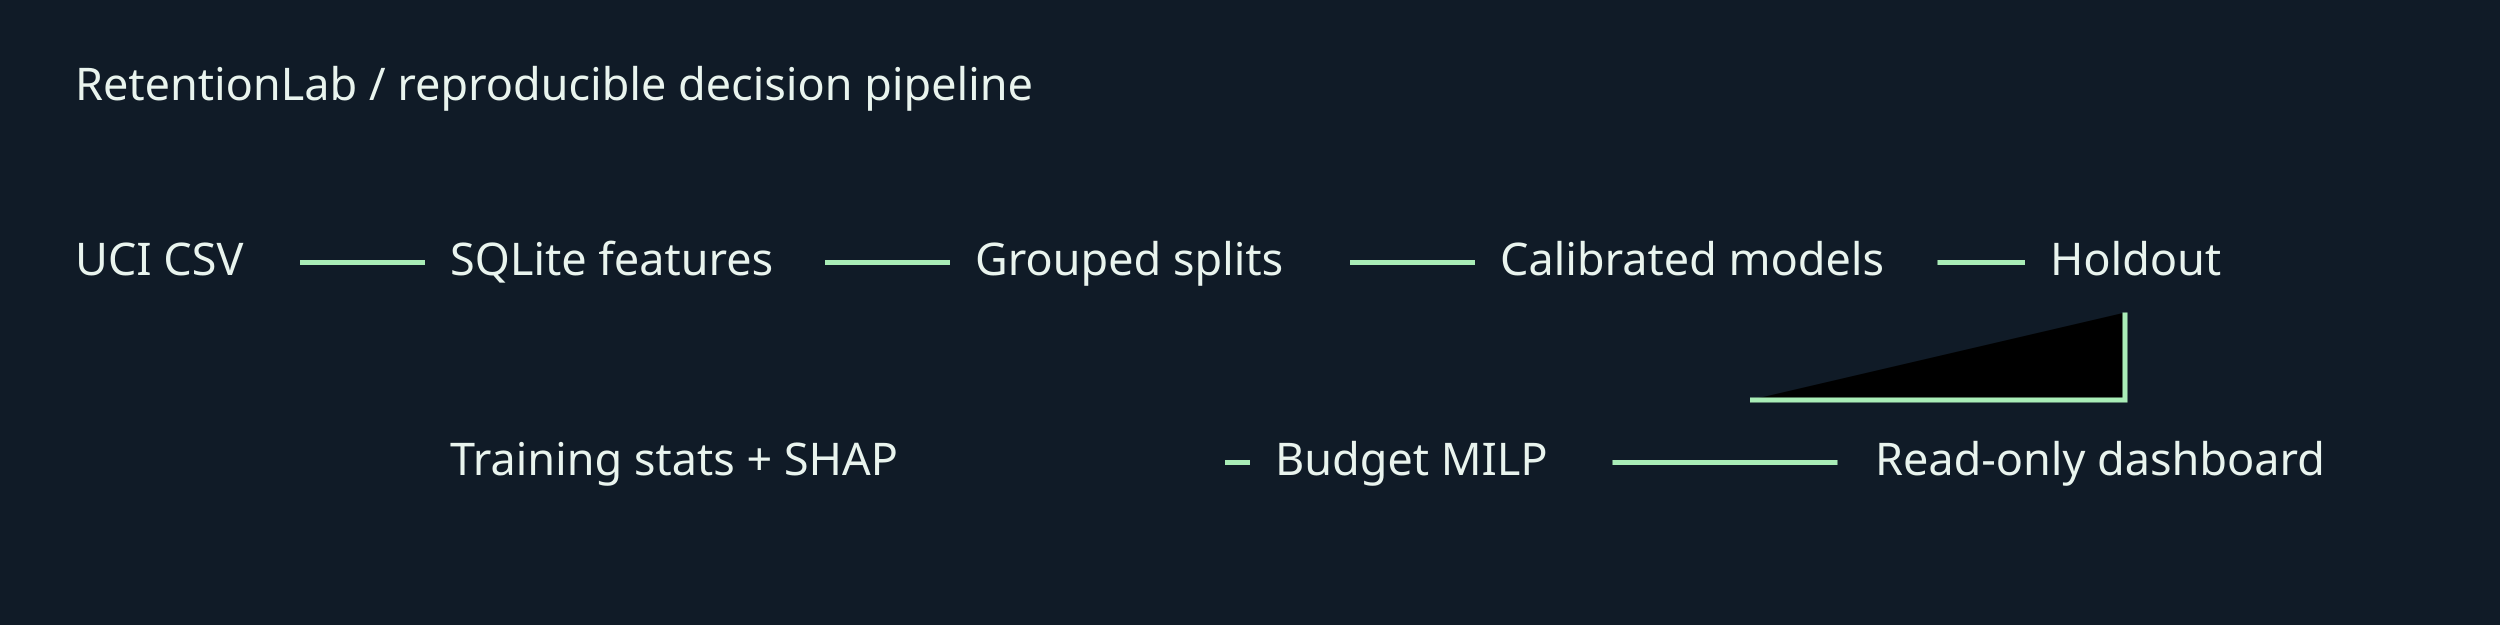
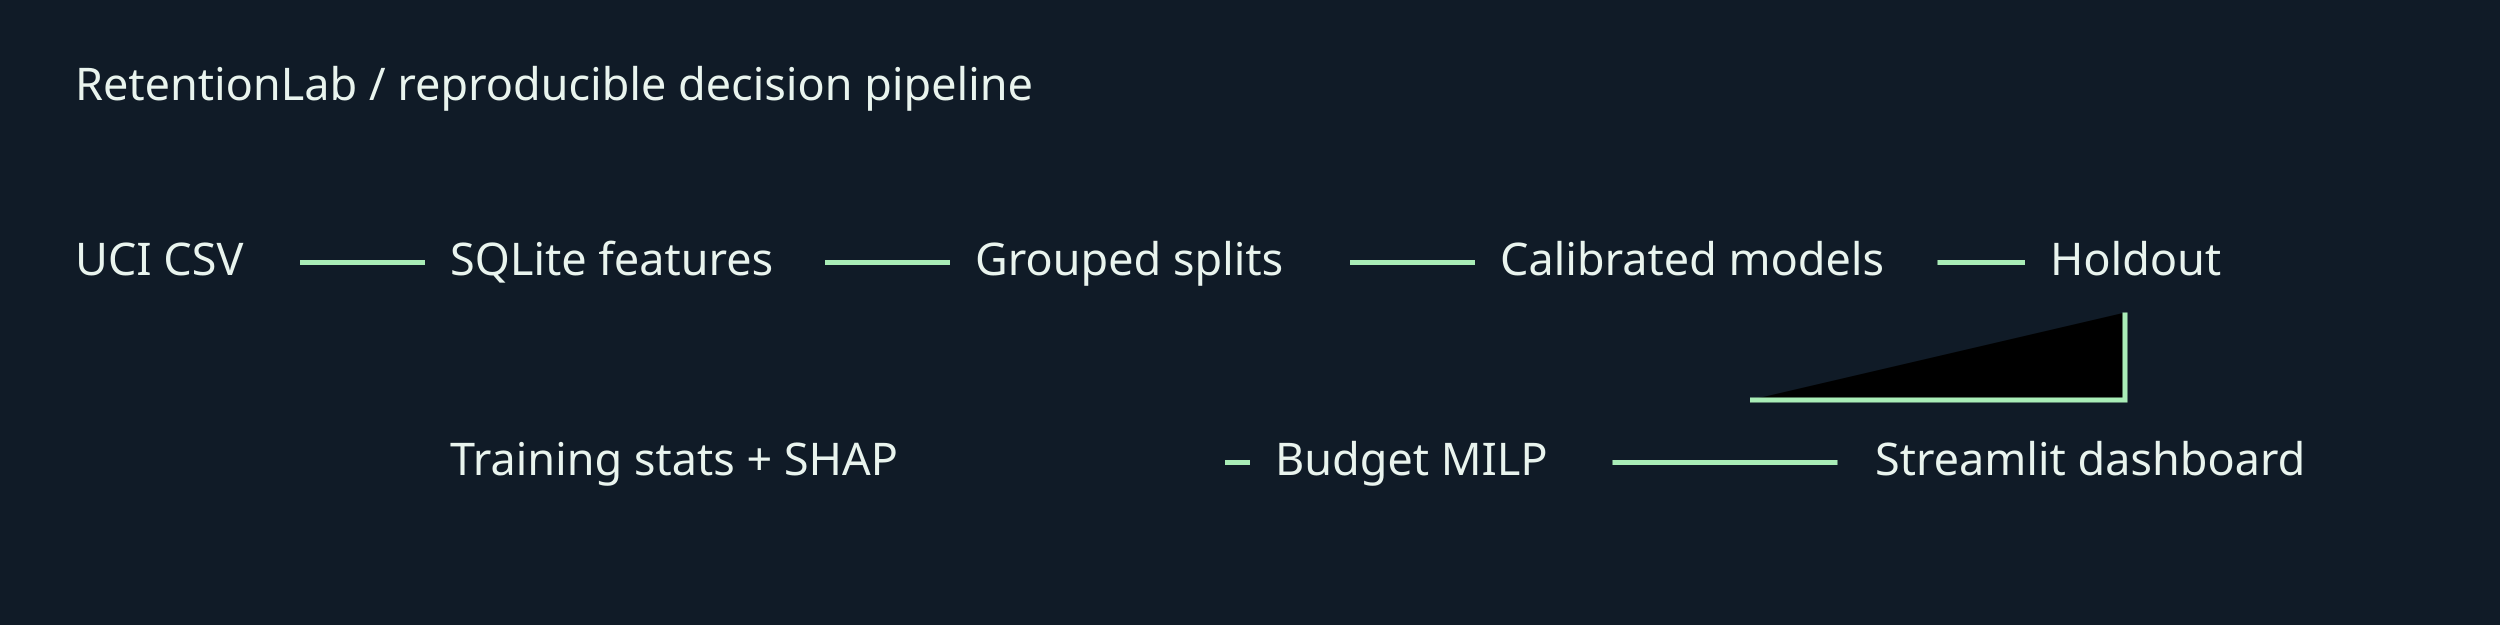
<svg xmlns="http://www.w3.org/2000/svg" width="1000" height="250" viewBox="0 0 1000 250">
  <rect width="1000" height="250" fill="#101b27" />
  <g fill="#e9f4ee" font-family="sans-serif" font-size="18">
    <text x="30" y="40">RetentionLab / reproducible decision pipeline</text>
    <text x="30" y="110">UCI CSV</text>
    <text x="180" y="110">SQLite features</text>
    <text x="390" y="110">Grouped splits</text>
    <text x="600" y="110">Calibrated models</text>
    <text x="820" y="110">Holdout</text>
    <text x="180" y="190">Training stats + SHAP</text>
    <text x="510" y="190">Budget MILP</text>
-     <text x="750" y="190">Read-only dashboard</text>
+     <text x="750" y="190">Streamlit dashboard</text>
  </g>
  <g stroke="#a9edb7" stroke-width="2">
    <path d="M120 105H170M330 105H380M540 105H590M775 105H810M850 125V160H700M490 185H500M645 185H735" />
  </g>
</svg>
